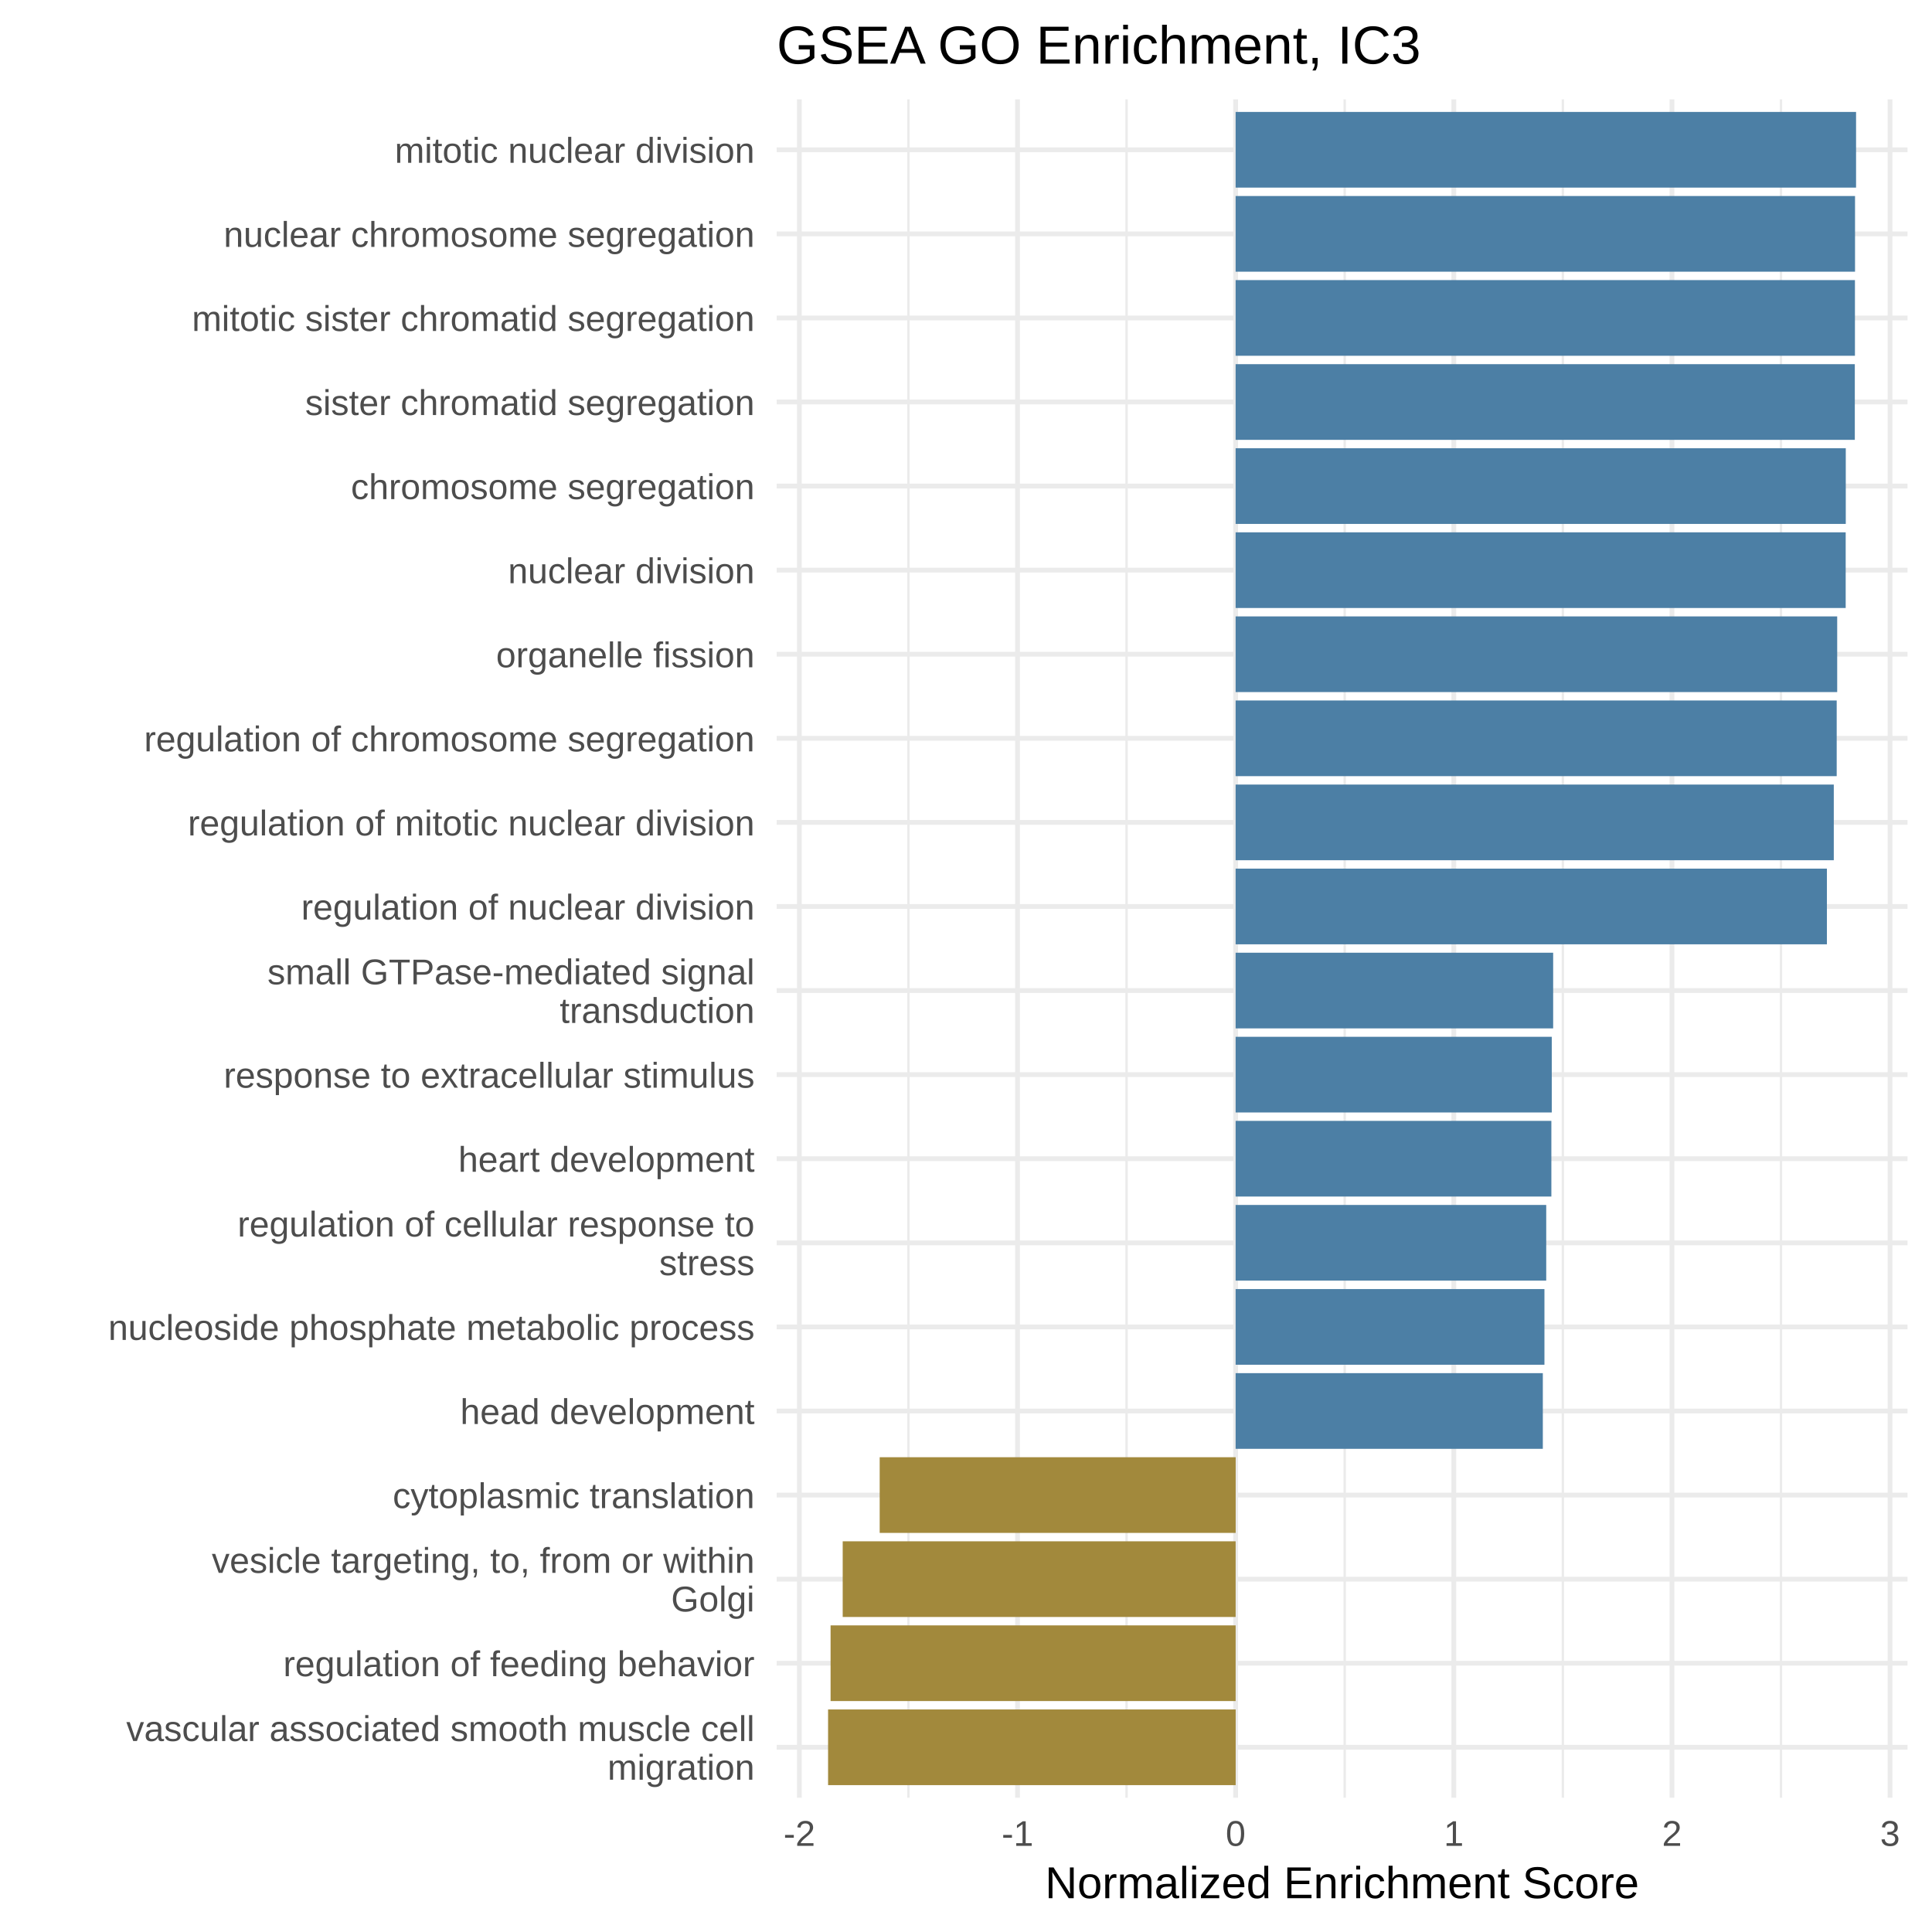
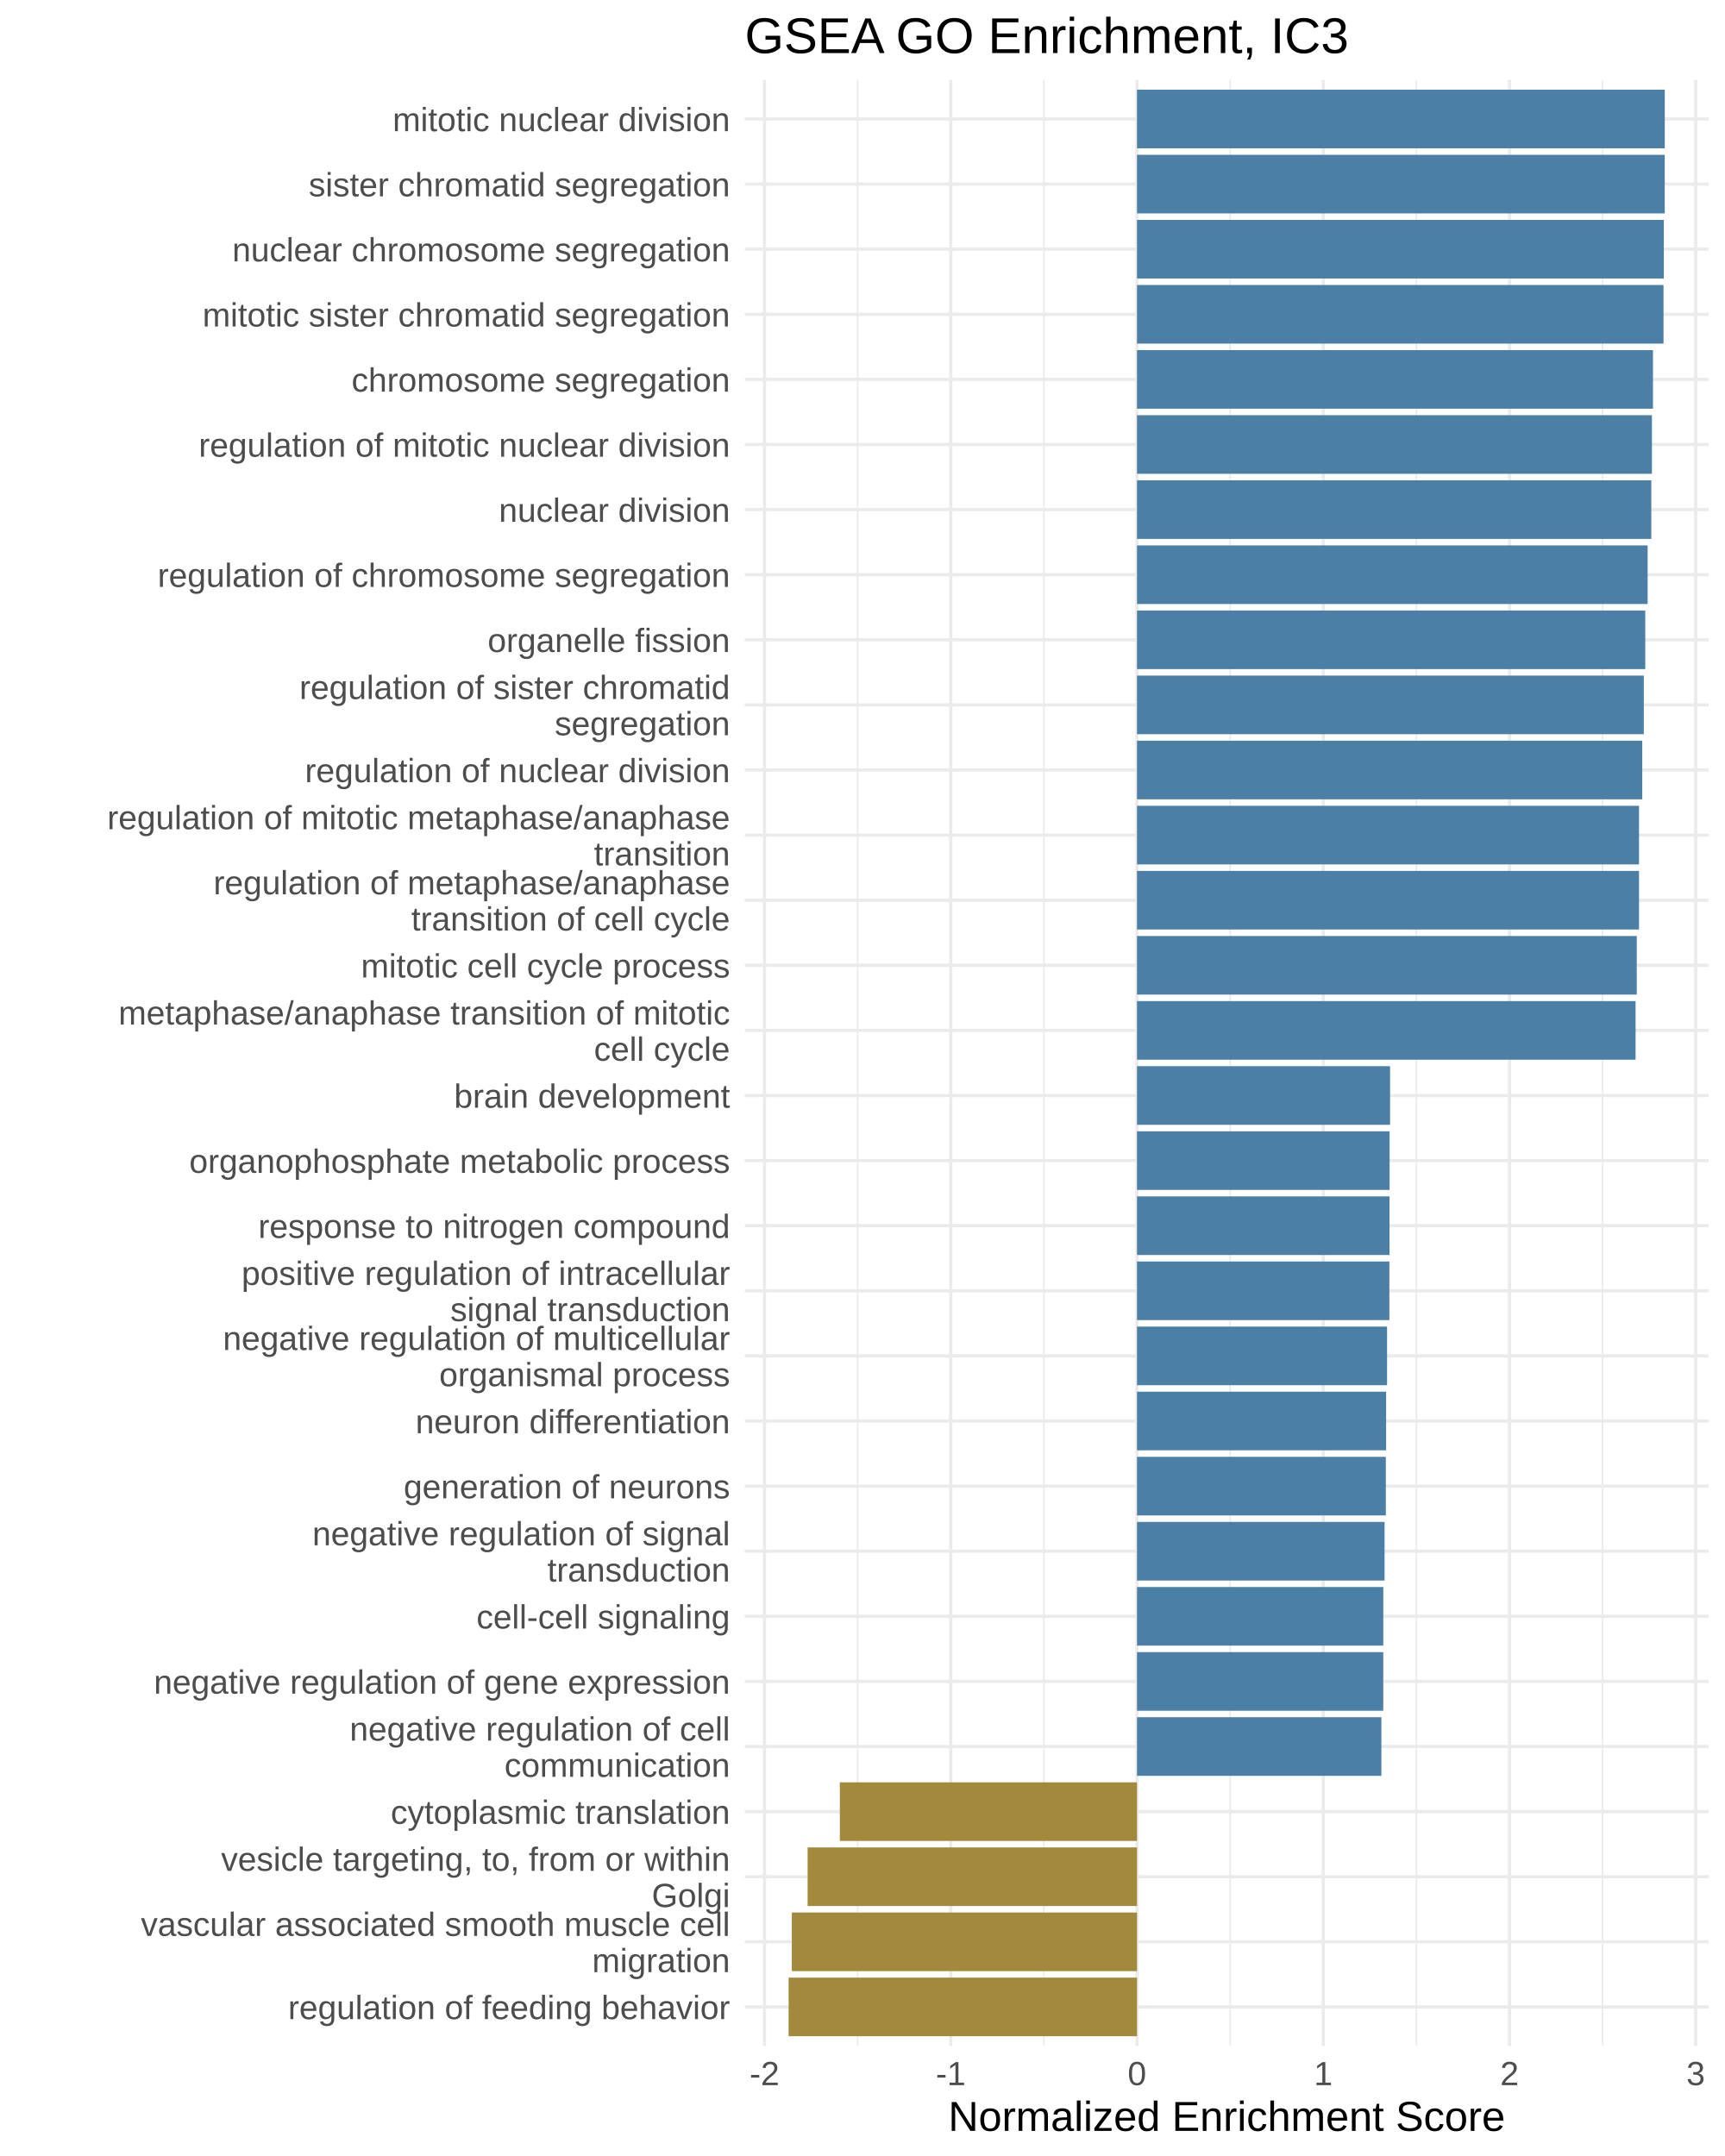
- <svg xmlns="http://www.w3.org/2000/svg" class="svglite" width="432.00pt" height="432.00pt" viewBox="0 0 432.00 432.00">
+ <svg xmlns="http://www.w3.org/2000/svg" class="svglite" width="576.00pt" height="720.00pt" viewBox="0 0 576.00 720.00">
  <defs>
    <style type="text/css">
    .svglite line, .svglite polyline, .svglite polygon, .svglite path, .svglite rect, .svglite circle {
      fill: none;
      stroke: #000000;
      stroke-linecap: round;
      stroke-linejoin: round;
      stroke-miterlimit: 10.00;
    }
    .svglite text {
      white-space: pre;
    }
  </style>
  </defs>
  <rect width="100%" height="100%" style="stroke: none; fill: none;" />
  <defs>
-     <clipPath id="cpMC4wMHw0MzIuMDB8MC4wMHw0MzIuMDA=">
-       <rect x="0.00" y="0.00" width="432.00" height="432.00" />
+     <clipPath id="cpMC4wMHw1NzYuMDB8MC4wMHw3MjAuMDA=">
+       <rect x="0.00" y="0.00" width="576.00" height="720.00" />
    </clipPath>
  </defs>
-   <g clip-path="url(#cpMC4wMHw0MzIuMDB8MC4wMHw0MzIuMDA=)">
+   <g clip-path="url(#cpMC4wMHw1NzYuMDB8MC4wMHw3MjAuMDA=)">
</g>
  <defs>
-     <clipPath id="cpMTczLjY2fDQyNi41MnwyMi4yMXw0MDEuOTg=">
-       <rect x="173.66" y="22.21" width="252.86" height="379.77" />
+     <clipPath id="cpMjQ4LjcwfDU3MC41MnwyNi43MHw2ODMuMjU=">
+       <rect x="248.70" y="26.70" width="321.82" height="656.56" />
    </clipPath>
  </defs>
-   <g clip-path="url(#cpMTczLjY2fDQyNi41MnwyMi4yMXw0MDEuOTg=)">
-     <polyline points="203.13,401.98 203.13,22.21 " style="stroke-width: 0.53; stroke: #EBEBEB; stroke-linecap: butt;" />
-     <polyline points="251.90,401.98 251.90,22.21 " style="stroke-width: 0.53; stroke: #EBEBEB; stroke-linecap: butt;" />
-     <polyline points="300.68,401.98 300.68,22.21 " style="stroke-width: 0.53; stroke: #EBEBEB; stroke-linecap: butt;" />
-     <polyline points="349.46,401.98 349.46,22.21 " style="stroke-width: 0.53; stroke: #EBEBEB; stroke-linecap: butt;" />
-     <polyline points="398.23,401.98 398.23,22.21 " style="stroke-width: 0.53; stroke: #EBEBEB; stroke-linecap: butt;" />
-     <polyline points="173.66,390.70 426.52,390.70 " style="stroke-width: 1.07; stroke: #EBEBEB; stroke-linecap: butt;" />
-     <polyline points="173.66,371.90 426.52,371.90 " style="stroke-width: 1.07; stroke: #EBEBEB; stroke-linecap: butt;" />
-     <polyline points="173.66,353.10 426.52,353.10 " style="stroke-width: 1.07; stroke: #EBEBEB; stroke-linecap: butt;" />
-     <polyline points="173.66,334.30 426.52,334.30 " style="stroke-width: 1.07; stroke: #EBEBEB; stroke-linecap: butt;" />
-     <polyline points="173.66,315.50 426.52,315.50 " style="stroke-width: 1.07; stroke: #EBEBEB; stroke-linecap: butt;" />
-     <polyline points="173.66,296.70 426.52,296.70 " style="stroke-width: 1.07; stroke: #EBEBEB; stroke-linecap: butt;" />
-     <polyline points="173.66,277.90 426.52,277.90 " style="stroke-width: 1.07; stroke: #EBEBEB; stroke-linecap: butt;" />
-     <polyline points="173.66,259.09 426.52,259.09 " style="stroke-width: 1.07; stroke: #EBEBEB; stroke-linecap: butt;" />
-     <polyline points="173.66,240.29 426.52,240.29 " style="stroke-width: 1.07; stroke: #EBEBEB; stroke-linecap: butt;" />
-     <polyline points="173.66,221.49 426.52,221.49 " style="stroke-width: 1.07; stroke: #EBEBEB; stroke-linecap: butt;" />
-     <polyline points="173.66,202.69 426.52,202.69 " style="stroke-width: 1.07; stroke: #EBEBEB; stroke-linecap: butt;" />
-     <polyline points="173.66,183.89 426.52,183.89 " style="stroke-width: 1.07; stroke: #EBEBEB; stroke-linecap: butt;" />
-     <polyline points="173.66,165.09 426.52,165.09 " style="stroke-width: 1.07; stroke: #EBEBEB; stroke-linecap: butt;" />
-     <polyline points="173.66,146.29 426.52,146.29 " style="stroke-width: 1.07; stroke: #EBEBEB; stroke-linecap: butt;" />
-     <polyline points="173.66,127.49 426.52,127.49 " style="stroke-width: 1.07; stroke: #EBEBEB; stroke-linecap: butt;" />
-     <polyline points="173.66,108.69 426.52,108.69 " style="stroke-width: 1.07; stroke: #EBEBEB; stroke-linecap: butt;" />
-     <polyline points="173.66,89.89 426.52,89.89 " style="stroke-width: 1.07; stroke: #EBEBEB; stroke-linecap: butt;" />
-     <polyline points="173.66,71.09 426.52,71.09 " style="stroke-width: 1.07; stroke: #EBEBEB; stroke-linecap: butt;" />
-     <polyline points="173.66,52.29 426.52,52.29 " style="stroke-width: 1.07; stroke: #EBEBEB; stroke-linecap: butt;" />
-     <polyline points="173.66,33.49 426.52,33.49 " style="stroke-width: 1.07; stroke: #EBEBEB; stroke-linecap: butt;" />
-     <polyline points="178.74,401.98 178.74,22.21 " style="stroke-width: 1.07; stroke: #EBEBEB; stroke-linecap: butt;" />
-     <polyline points="227.52,401.98 227.52,22.21 " style="stroke-width: 1.07; stroke: #EBEBEB; stroke-linecap: butt;" />
-     <polyline points="276.29,401.98 276.29,22.21 " style="stroke-width: 1.07; stroke: #EBEBEB; stroke-linecap: butt;" />
-     <polyline points="325.07,401.98 325.07,22.21 " style="stroke-width: 1.07; stroke: #EBEBEB; stroke-linecap: butt;" />
-     <polyline points="373.85,401.98 373.85,22.21 " style="stroke-width: 1.07; stroke: #EBEBEB; stroke-linecap: butt;" />
-     <polyline points="422.62,401.98 422.62,22.21 " style="stroke-width: 1.07; stroke: #EBEBEB; stroke-linecap: butt;" />
-     <rect x="276.29" y="25.03" width="138.73" height="16.92" style="stroke-width: 1.07; stroke: none; stroke-linecap: butt; stroke-linejoin: miter; fill: #4C7FA5;" />
-     <rect x="276.29" y="43.83" width="138.50" height="16.92" style="stroke-width: 1.07; stroke: none; stroke-linecap: butt; stroke-linejoin: miter; fill: #4C7FA5;" />
-     <rect x="276.29" y="62.63" width="138.48" height="16.92" style="stroke-width: 1.07; stroke: none; stroke-linecap: butt; stroke-linejoin: miter; fill: #4C7FA5;" />
-     <rect x="276.29" y="81.43" width="138.45" height="16.92" style="stroke-width: 1.07; stroke: none; stroke-linecap: butt; stroke-linejoin: miter; fill: #4C7FA5;" />
-     <rect x="276.29" y="100.23" width="136.43" height="16.92" style="stroke-width: 1.07; stroke: none; stroke-linecap: butt; stroke-linejoin: miter; fill: #4C7FA5;" />
-     <rect x="276.29" y="119.03" width="136.41" height="16.92" style="stroke-width: 1.07; stroke: none; stroke-linecap: butt; stroke-linejoin: miter; fill: #4C7FA5;" />
-     <rect x="276.29" y="137.83" width="134.51" height="16.92" style="stroke-width: 1.07; stroke: none; stroke-linecap: butt; stroke-linejoin: miter; fill: #4C7FA5;" />
-     <rect x="276.29" y="156.63" width="134.40" height="16.92" style="stroke-width: 1.07; stroke: none; stroke-linecap: butt; stroke-linejoin: miter; fill: #4C7FA5;" />
-     <rect x="276.29" y="175.43" width="133.75" height="16.92" style="stroke-width: 1.07; stroke: none; stroke-linecap: butt; stroke-linejoin: miter; fill: #4C7FA5;" />
-     <rect x="276.29" y="194.23" width="132.21" height="16.92" style="stroke-width: 1.07; stroke: none; stroke-linecap: butt; stroke-linejoin: miter; fill: #4C7FA5;" />
-     <rect x="185.16" y="382.24" width="91.14" height="16.92" style="stroke-width: 1.07; stroke: none; stroke-linecap: butt; stroke-linejoin: miter; fill: #A2893C;" />
-     <rect x="185.72" y="363.44" width="90.57" height="16.92" style="stroke-width: 1.07; stroke: none; stroke-linecap: butt; stroke-linejoin: miter; fill: #A2893C;" />
-     <rect x="188.43" y="344.64" width="87.86" height="16.92" style="stroke-width: 1.07; stroke: none; stroke-linecap: butt; stroke-linejoin: miter; fill: #A2893C;" />
-     <rect x="196.70" y="325.84" width="79.60" height="16.92" style="stroke-width: 1.07; stroke: none; stroke-linecap: butt; stroke-linejoin: miter; fill: #A2893C;" />
-     <rect x="276.29" y="307.04" width="68.69" height="16.92" style="stroke-width: 1.07; stroke: none; stroke-linecap: butt; stroke-linejoin: miter; fill: #4C7FA5;" />
-     <rect x="276.29" y="288.24" width="69.05" height="16.92" style="stroke-width: 1.07; stroke: none; stroke-linecap: butt; stroke-linejoin: miter; fill: #4C7FA5;" />
-     <rect x="276.29" y="269.43" width="69.45" height="16.92" style="stroke-width: 1.07; stroke: none; stroke-linecap: butt; stroke-linejoin: miter; fill: #4C7FA5;" />
-     <rect x="276.29" y="250.63" width="70.60" height="16.92" style="stroke-width: 1.07; stroke: none; stroke-linecap: butt; stroke-linejoin: miter; fill: #4C7FA5;" />
-     <rect x="276.29" y="231.83" width="70.69" height="16.92" style="stroke-width: 1.07; stroke: none; stroke-linecap: butt; stroke-linejoin: miter; fill: #4C7FA5;" />
-     <rect x="276.29" y="213.03" width="71.00" height="16.92" style="stroke-width: 1.07; stroke: none; stroke-linecap: butt; stroke-linejoin: miter; fill: #4C7FA5;" />
+   <g clip-path="url(#cpMjQ4LjcwfDU3MC41MnwyNi43MHw2ODMuMjU=)">
+     <polyline points="286.38,683.25 286.38,26.70 " style="stroke-width: 0.53; stroke: #EBEBEB; stroke-linecap: butt;" />
+     <polyline points="348.56,683.25 348.56,26.70 " style="stroke-width: 0.53; stroke: #EBEBEB; stroke-linecap: butt;" />
+     <polyline points="410.75,683.25 410.75,26.70 " style="stroke-width: 0.53; stroke: #EBEBEB; stroke-linecap: butt;" />
+     <polyline points="472.94,683.25 472.94,26.70 " style="stroke-width: 0.53; stroke: #EBEBEB; stroke-linecap: butt;" />
+     <polyline points="535.13,683.25 535.13,26.70 " style="stroke-width: 0.53; stroke: #EBEBEB; stroke-linecap: butt;" />
+     <polyline points="248.70,670.21 570.52,670.21 " style="stroke-width: 1.07; stroke: #EBEBEB; stroke-linecap: butt;" />
+     <polyline points="248.70,648.47 570.52,648.47 " style="stroke-width: 1.07; stroke: #EBEBEB; stroke-linecap: butt;" />
+     <polyline points="248.70,626.73 570.52,626.73 " style="stroke-width: 1.07; stroke: #EBEBEB; stroke-linecap: butt;" />
+     <polyline points="248.70,604.99 570.52,604.99 " style="stroke-width: 1.07; stroke: #EBEBEB; stroke-linecap: butt;" />
+     <polyline points="248.70,583.25 570.52,583.25 " style="stroke-width: 1.07; stroke: #EBEBEB; stroke-linecap: butt;" />
+     <polyline points="248.70,561.51 570.52,561.51 " style="stroke-width: 1.07; stroke: #EBEBEB; stroke-linecap: butt;" />
+     <polyline points="248.70,539.77 570.52,539.77 " style="stroke-width: 1.07; stroke: #EBEBEB; stroke-linecap: butt;" />
+     <polyline points="248.70,518.03 570.52,518.03 " style="stroke-width: 1.07; stroke: #EBEBEB; stroke-linecap: butt;" />
+     <polyline points="248.70,496.29 570.52,496.29 " style="stroke-width: 1.07; stroke: #EBEBEB; stroke-linecap: butt;" />
+     <polyline points="248.70,474.55 570.52,474.55 " style="stroke-width: 1.07; stroke: #EBEBEB; stroke-linecap: butt;" />
+     <polyline points="248.70,452.81 570.52,452.81 " style="stroke-width: 1.07; stroke: #EBEBEB; stroke-linecap: butt;" />
+     <polyline points="248.70,431.07 570.52,431.07 " style="stroke-width: 1.07; stroke: #EBEBEB; stroke-linecap: butt;" />
+     <polyline points="248.70,409.33 570.52,409.33 " style="stroke-width: 1.07; stroke: #EBEBEB; stroke-linecap: butt;" />
+     <polyline points="248.70,387.59 570.52,387.59 " style="stroke-width: 1.07; stroke: #EBEBEB; stroke-linecap: butt;" />
+     <polyline points="248.70,365.85 570.52,365.85 " style="stroke-width: 1.07; stroke: #EBEBEB; stroke-linecap: butt;" />
+     <polyline points="248.70,344.11 570.52,344.11 " style="stroke-width: 1.07; stroke: #EBEBEB; stroke-linecap: butt;" />
+     <polyline points="248.70,322.37 570.52,322.37 " style="stroke-width: 1.07; stroke: #EBEBEB; stroke-linecap: butt;" />
+     <polyline points="248.70,300.63 570.52,300.63 " style="stroke-width: 1.07; stroke: #EBEBEB; stroke-linecap: butt;" />
+     <polyline points="248.70,278.89 570.52,278.89 " style="stroke-width: 1.07; stroke: #EBEBEB; stroke-linecap: butt;" />
+     <polyline points="248.70,257.15 570.52,257.15 " style="stroke-width: 1.07; stroke: #EBEBEB; stroke-linecap: butt;" />
+     <polyline points="248.70,235.40 570.52,235.40 " style="stroke-width: 1.07; stroke: #EBEBEB; stroke-linecap: butt;" />
+     <polyline points="248.70,213.66 570.52,213.66 " style="stroke-width: 1.07; stroke: #EBEBEB; stroke-linecap: butt;" />
+     <polyline points="248.70,191.92 570.52,191.92 " style="stroke-width: 1.07; stroke: #EBEBEB; stroke-linecap: butt;" />
+     <polyline points="248.70,170.18 570.52,170.18 " style="stroke-width: 1.07; stroke: #EBEBEB; stroke-linecap: butt;" />
+     <polyline points="248.70,148.44 570.52,148.44 " style="stroke-width: 1.07; stroke: #EBEBEB; stroke-linecap: butt;" />
+     <polyline points="248.70,126.70 570.52,126.70 " style="stroke-width: 1.07; stroke: #EBEBEB; stroke-linecap: butt;" />
+     <polyline points="248.70,104.96 570.52,104.96 " style="stroke-width: 1.07; stroke: #EBEBEB; stroke-linecap: butt;" />
+     <polyline points="248.70,83.22 570.52,83.22 " style="stroke-width: 1.07; stroke: #EBEBEB; stroke-linecap: butt;" />
+     <polyline points="248.70,61.48 570.52,61.48 " style="stroke-width: 1.07; stroke: #EBEBEB; stroke-linecap: butt;" />
+     <polyline points="248.70,39.74 570.52,39.74 " style="stroke-width: 1.07; stroke: #EBEBEB; stroke-linecap: butt;" />
+     <polyline points="255.28,683.25 255.28,26.70 " style="stroke-width: 1.07; stroke: #EBEBEB; stroke-linecap: butt;" />
+     <polyline points="317.47,683.25 317.47,26.70 " style="stroke-width: 1.07; stroke: #EBEBEB; stroke-linecap: butt;" />
+     <polyline points="379.66,683.25 379.66,26.70 " style="stroke-width: 1.07; stroke: #EBEBEB; stroke-linecap: butt;" />
+     <polyline points="441.85,683.25 441.85,26.70 " style="stroke-width: 1.07; stroke: #EBEBEB; stroke-linecap: butt;" />
+     <polyline points="504.04,683.25 504.04,26.70 " style="stroke-width: 1.07; stroke: #EBEBEB; stroke-linecap: butt;" />
+     <polyline points="566.22,683.25 566.22,26.70 " style="stroke-width: 1.07; stroke: #EBEBEB; stroke-linecap: butt;" />
+     <rect x="379.66" y="29.96" width="176.23" height="19.57" style="stroke-width: 1.07; stroke: none; stroke-linecap: butt; stroke-linejoin: miter; fill: #4C7FA5;" />
+     <rect x="379.66" y="51.70" width="176.22" height="19.57" style="stroke-width: 1.07; stroke: none; stroke-linecap: butt; stroke-linejoin: miter; fill: #4C7FA5;" />
+     <rect x="379.66" y="73.44" width="175.91" height="19.57" style="stroke-width: 1.07; stroke: none; stroke-linecap: butt; stroke-linejoin: miter; fill: #4C7FA5;" />
+     <rect x="379.66" y="95.18" width="175.81" height="19.57" style="stroke-width: 1.07; stroke: none; stroke-linecap: butt; stroke-linejoin: miter; fill: #4C7FA5;" />
+     <rect x="379.66" y="116.92" width="172.29" height="19.57" style="stroke-width: 1.07; stroke: none; stroke-linecap: butt; stroke-linejoin: miter; fill: #4C7FA5;" />
+     <rect x="379.66" y="138.66" width="171.94" height="19.57" style="stroke-width: 1.07; stroke: none; stroke-linecap: butt; stroke-linejoin: miter; fill: #4C7FA5;" />
+     <rect x="379.66" y="160.40" width="171.73" height="19.57" style="stroke-width: 1.07; stroke: none; stroke-linecap: butt; stroke-linejoin: miter; fill: #4C7FA5;" />
+     <rect x="379.66" y="182.14" width="170.51" height="19.57" style="stroke-width: 1.07; stroke: none; stroke-linecap: butt; stroke-linejoin: miter; fill: #4C7FA5;" />
+     <rect x="379.66" y="203.88" width="169.72" height="19.57" style="stroke-width: 1.07; stroke: none; stroke-linecap: butt; stroke-linejoin: miter; fill: #4C7FA5;" />
+     <rect x="379.66" y="225.62" width="169.23" height="19.57" style="stroke-width: 1.07; stroke: none; stroke-linecap: butt; stroke-linejoin: miter; fill: #4C7FA5;" />
+     <rect x="379.66" y="247.36" width="168.71" height="19.57" style="stroke-width: 1.07; stroke: none; stroke-linecap: butt; stroke-linejoin: miter; fill: #4C7FA5;" />
+     <rect x="379.66" y="269.10" width="167.63" height="19.57" style="stroke-width: 1.07; stroke: none; stroke-linecap: butt; stroke-linejoin: miter; fill: #4C7FA5;" />
+     <rect x="379.66" y="290.84" width="167.63" height="19.57" style="stroke-width: 1.07; stroke: none; stroke-linecap: butt; stroke-linejoin: miter; fill: #4C7FA5;" />
+     <rect x="379.66" y="312.58" width="166.87" height="19.57" style="stroke-width: 1.07; stroke: none; stroke-linecap: butt; stroke-linejoin: miter; fill: #4C7FA5;" />
+     <rect x="379.66" y="334.32" width="166.48" height="19.57" style="stroke-width: 1.07; stroke: none; stroke-linecap: butt; stroke-linejoin: miter; fill: #4C7FA5;" />
+     <rect x="263.33" y="660.43" width="116.33" height="19.57" style="stroke-width: 1.07; stroke: none; stroke-linecap: butt; stroke-linejoin: miter; fill: #A2893C;" />
+     <rect x="264.40" y="638.69" width="115.26" height="19.57" style="stroke-width: 1.07; stroke: none; stroke-linecap: butt; stroke-linejoin: miter; fill: #A2893C;" />
+     <rect x="269.67" y="616.95" width="109.99" height="19.57" style="stroke-width: 1.07; stroke: none; stroke-linecap: butt; stroke-linejoin: miter; fill: #A2893C;" />
+     <rect x="280.43" y="595.21" width="99.23" height="19.57" style="stroke-width: 1.07; stroke: none; stroke-linecap: butt; stroke-linejoin: miter; fill: #A2893C;" />
+     <rect x="379.66" y="573.47" width="81.60" height="19.57" style="stroke-width: 1.07; stroke: none; stroke-linecap: butt; stroke-linejoin: miter; fill: #4C7FA5;" />
+     <rect x="379.66" y="551.73" width="82.23" height="19.57" style="stroke-width: 1.07; stroke: none; stroke-linecap: butt; stroke-linejoin: miter; fill: #4C7FA5;" />
+     <rect x="379.66" y="529.99" width="82.24" height="19.57" style="stroke-width: 1.07; stroke: none; stroke-linecap: butt; stroke-linejoin: miter; fill: #4C7FA5;" />
+     <rect x="379.66" y="508.25" width="82.67" height="19.57" style="stroke-width: 1.07; stroke: none; stroke-linecap: butt; stroke-linejoin: miter; fill: #4C7FA5;" />
+     <rect x="379.66" y="486.51" width="83.09" height="19.57" style="stroke-width: 1.07; stroke: none; stroke-linecap: butt; stroke-linejoin: miter; fill: #4C7FA5;" />
+     <rect x="379.66" y="464.76" width="83.18" height="19.57" style="stroke-width: 1.07; stroke: none; stroke-linecap: butt; stroke-linejoin: miter; fill: #4C7FA5;" />
+     <rect x="379.66" y="443.02" width="83.50" height="19.57" style="stroke-width: 1.07; stroke: none; stroke-linecap: butt; stroke-linejoin: miter; fill: #4C7FA5;" />
+     <rect x="379.66" y="421.28" width="84.27" height="19.57" style="stroke-width: 1.07; stroke: none; stroke-linecap: butt; stroke-linejoin: miter; fill: #4C7FA5;" />
+     <rect x="379.66" y="399.54" width="84.32" height="19.57" style="stroke-width: 1.07; stroke: none; stroke-linecap: butt; stroke-linejoin: miter; fill: #4C7FA5;" />
+     <rect x="379.66" y="377.80" width="84.34" height="19.57" style="stroke-width: 1.07; stroke: none; stroke-linecap: butt; stroke-linejoin: miter; fill: #4C7FA5;" />
+     <rect x="379.66" y="356.06" width="84.50" height="19.57" style="stroke-width: 1.07; stroke: none; stroke-linecap: butt; stroke-linejoin: miter; fill: #4C7FA5;" />
  </g>
-   <g clip-path="url(#cpMC4wMHw0MzIuMDB8MC4wMHw0MzIuMDA=)">
-     <text x="168.73" y="389.30" text-anchor="end" style="font-size: 8.00px;fill: #4D4D4D; font-family: &quot;Arimo&quot;;" textLength="158.97px" lengthAdjust="spacingAndGlyphs">vascular associated smooth muscle cell</text>
-     <text x="168.73" y="397.94" text-anchor="end" style="font-size: 8.00px;fill: #4D4D4D; font-family: &quot;Arimo&quot;;" textLength="38.61px" lengthAdjust="spacingAndGlyphs">migration</text>
-     <text x="168.73" y="374.81" text-anchor="end" style="font-size: 8.00px;fill: #4D4D4D; font-family: &quot;Arimo&quot;;" textLength="121.20px" lengthAdjust="spacingAndGlyphs">regulation of feeding behavior</text>
-     <text x="168.73" y="351.69" text-anchor="end" style="font-size: 8.00px;fill: #4D4D4D; font-family: &quot;Arimo&quot;;" textLength="141.20px" lengthAdjust="spacingAndGlyphs">vesicle targeting, to, from or within</text>
-     <text x="168.73" y="360.33" text-anchor="end" style="font-size: 8.00px;fill: #4D4D4D; font-family: &quot;Arimo&quot;;" textLength="20.62px" lengthAdjust="spacingAndGlyphs">Golgi</text>
-     <text x="168.73" y="337.21" text-anchor="end" style="font-size: 8.00px;fill: #4D4D4D; font-family: &quot;Arimo&quot;;" textLength="93.52px" lengthAdjust="spacingAndGlyphs">cytoplasmic translation</text>
-     <text x="168.73" y="318.41" text-anchor="end" style="font-size: 8.00px;fill: #4D4D4D; font-family: &quot;Arimo&quot;;" textLength="75.29px" lengthAdjust="spacingAndGlyphs">head development</text>
-     <text x="168.73" y="299.61" text-anchor="end" style="font-size: 8.00px;fill: #4D4D4D; font-family: &quot;Arimo&quot;;" textLength="163.25px" lengthAdjust="spacingAndGlyphs">nucleoside phosphate metabolic process</text>
-     <text x="168.73" y="276.49" text-anchor="end" style="font-size: 8.00px;fill: #4D4D4D; font-family: &quot;Arimo&quot;;" textLength="132.16px" lengthAdjust="spacingAndGlyphs">regulation of cellular response to</text>
-     <text x="168.73" y="285.13" text-anchor="end" style="font-size: 8.00px;fill: #4D4D4D; font-family: &quot;Arimo&quot;;" textLength="23.69px" lengthAdjust="spacingAndGlyphs">stress</text>
-     <text x="168.73" y="262.01" text-anchor="end" style="font-size: 8.00px;fill: #4D4D4D; font-family: &quot;Arimo&quot;;" textLength="76.64px" lengthAdjust="spacingAndGlyphs">heart development</text>
-     <text x="168.73" y="243.21" text-anchor="end" style="font-size: 8.00px;fill: #4D4D4D; font-family: &quot;Arimo&quot;;" textLength="135.96px" lengthAdjust="spacingAndGlyphs">response to extracellular stimulus</text>
-     <text x="168.73" y="220.09" text-anchor="end" style="font-size: 8.00px;fill: #4D4D4D; font-family: &quot;Arimo&quot;;" textLength="120.27px" lengthAdjust="spacingAndGlyphs">small GTPase-mediated signal</text>
-     <text x="168.73" y="228.73" text-anchor="end" style="font-size: 8.00px;fill: #4D4D4D; font-family: &quot;Arimo&quot;;" textLength="50.44px" lengthAdjust="spacingAndGlyphs">transduction</text>
-     <text x="168.73" y="205.61" text-anchor="end" style="font-size: 8.00px;fill: #4D4D4D; font-family: &quot;Arimo&quot;;" textLength="116.47px" lengthAdjust="spacingAndGlyphs">regulation of nuclear division</text>
-     <text x="168.73" y="186.81" text-anchor="end" style="font-size: 8.00px;fill: #4D4D4D; font-family: &quot;Arimo&quot;;" textLength="146.83px" lengthAdjust="spacingAndGlyphs">regulation of mitotic nuclear division</text>
-     <text x="168.73" y="168.01" text-anchor="end" style="font-size: 8.00px;fill: #4D4D4D; font-family: &quot;Arimo&quot;;" textLength="155.45px" lengthAdjust="spacingAndGlyphs">regulation of chromosome segregation</text>
-     <text x="168.73" y="149.21" text-anchor="end" style="font-size: 8.00px;fill: #4D4D4D; font-family: &quot;Arimo&quot;;" textLength="65.50px" lengthAdjust="spacingAndGlyphs">organelle fission</text>
-     <text x="168.73" y="130.41" text-anchor="end" style="font-size: 8.00px;fill: #4D4D4D; font-family: &quot;Arimo&quot;;" textLength="63.04px" lengthAdjust="spacingAndGlyphs">nuclear division</text>
-     <text x="168.73" y="111.60" text-anchor="end" style="font-size: 8.00px;fill: #4D4D4D; font-family: &quot;Arimo&quot;;" textLength="102.01px" lengthAdjust="spacingAndGlyphs">chromosome segregation</text>
-     <text x="168.73" y="92.80" text-anchor="end" style="font-size: 8.00px;fill: #4D4D4D; font-family: &quot;Arimo&quot;;" textLength="115.14px" lengthAdjust="spacingAndGlyphs">sister chromatid segregation</text>
-     <text x="168.73" y="74.00" text-anchor="end" style="font-size: 8.00px;fill: #4D4D4D; font-family: &quot;Arimo&quot;;" textLength="145.49px" lengthAdjust="spacingAndGlyphs">mitotic sister chromatid segregation</text>
-     <text x="168.73" y="55.20" text-anchor="end" style="font-size: 8.00px;fill: #4D4D4D; font-family: &quot;Arimo&quot;;" textLength="134.43px" lengthAdjust="spacingAndGlyphs">nuclear chromosome segregation</text>
-     <text x="168.73" y="36.40" text-anchor="end" style="font-size: 8.00px;fill: #4D4D4D; font-family: &quot;Arimo&quot;;" textLength="93.39px" lengthAdjust="spacingAndGlyphs">mitotic nuclear division</text>
-     <text x="178.74" y="412.74" text-anchor="middle" style="font-size: 8.00px;fill: #4D4D4D; font-family: &quot;Arimo&quot;;" textLength="7.98px" lengthAdjust="spacingAndGlyphs">-2</text>
-     <text x="227.52" y="412.74" text-anchor="middle" style="font-size: 8.00px;fill: #4D4D4D; font-family: &quot;Arimo&quot;;" textLength="7.98px" lengthAdjust="spacingAndGlyphs">-1</text>
-     <text x="276.29" y="412.74" text-anchor="middle" style="font-size: 8.00px;fill: #4D4D4D; font-family: &quot;Arimo&quot;;" textLength="5.09px" lengthAdjust="spacingAndGlyphs">0</text>
-     <text x="325.07" y="412.74" text-anchor="middle" style="font-size: 8.00px;fill: #4D4D4D; font-family: &quot;Arimo&quot;;" textLength="5.09px" lengthAdjust="spacingAndGlyphs">1</text>
-     <text x="373.85" y="412.74" text-anchor="middle" style="font-size: 8.00px;fill: #4D4D4D; font-family: &quot;Arimo&quot;;" textLength="5.09px" lengthAdjust="spacingAndGlyphs">2</text>
-     <text x="422.62" y="412.74" text-anchor="middle" style="font-size: 8.00px;fill: #4D4D4D; font-family: &quot;Arimo&quot;;" textLength="5.09px" lengthAdjust="spacingAndGlyphs">3</text>
-     <text x="300.09" y="424.44" text-anchor="middle" style="font-size: 10.00px; font-family: &quot;Arimo&quot;;" textLength="148.64px" lengthAdjust="spacingAndGlyphs">Normalized Enrichment Score</text>
-     <text x="173.66" y="14.23" style="font-size: 12.00px; font-family: &quot;Arimo&quot;;" textLength="155.35px" lengthAdjust="spacingAndGlyphs">GSEA GO Enrichment, IC3</text>
+   <g clip-path="url(#cpMC4wMHw1NzYuMDB8MC4wMHw3MjAuMDA=)">
+     <text x="243.77" y="674.29" text-anchor="end" style="font-size: 11.20px;fill: #4D4D4D; font-family: &quot;Arimo&quot;;" textLength="169.50px" lengthAdjust="spacingAndGlyphs">regulation of feeding behavior</text>
+     <text x="243.77" y="646.50" text-anchor="end" style="font-size: 11.20px;fill: #4D4D4D; font-family: &quot;Arimo&quot;;" textLength="222.31px" lengthAdjust="spacingAndGlyphs">vascular associated smooth muscle cell</text>
+     <text x="243.77" y="658.60" text-anchor="end" style="font-size: 11.20px;fill: #4D4D4D; font-family: &quot;Arimo&quot;;" textLength="54.00px" lengthAdjust="spacingAndGlyphs">migration</text>
+     <text x="243.77" y="624.76" text-anchor="end" style="font-size: 11.20px;fill: #4D4D4D; font-family: &quot;Arimo&quot;;" textLength="197.47px" lengthAdjust="spacingAndGlyphs">vesicle targeting, to, from or within</text>
+     <text x="243.77" y="636.86" text-anchor="end" style="font-size: 11.20px;fill: #4D4D4D; font-family: &quot;Arimo&quot;;" textLength="28.84px" lengthAdjust="spacingAndGlyphs">Golgi</text>
+     <text x="243.77" y="609.07" text-anchor="end" style="font-size: 11.20px;fill: #4D4D4D; font-family: &quot;Arimo&quot;;" textLength="130.78px" lengthAdjust="spacingAndGlyphs">cytoplasmic translation</text>
+     <text x="243.77" y="581.28" text-anchor="end" style="font-size: 11.20px;fill: #4D4D4D; font-family: &quot;Arimo&quot;;" textLength="146.47px" lengthAdjust="spacingAndGlyphs">negative regulation of cell</text>
+     <text x="243.77" y="593.38" text-anchor="end" style="font-size: 11.20px;fill: #4D4D4D; font-family: &quot;Arimo&quot;;" textLength="86.53px" lengthAdjust="spacingAndGlyphs">communication</text>
+     <text x="243.77" y="565.59" text-anchor="end" style="font-size: 11.20px;fill: #4D4D4D; font-family: &quot;Arimo&quot;;" textLength="219.10px" lengthAdjust="spacingAndGlyphs">negative regulation of gene expression</text>
+     <text x="243.77" y="543.85" text-anchor="end" style="font-size: 11.20px;fill: #4D4D4D; font-family: &quot;Arimo&quot;;" textLength="96.50px" lengthAdjust="spacingAndGlyphs">cell-cell signaling</text>
+     <text x="243.77" y="516.06" text-anchor="end" style="font-size: 11.20px;fill: #4D4D4D; font-family: &quot;Arimo&quot;;" textLength="160.32px" lengthAdjust="spacingAndGlyphs">negative regulation of signal</text>
+     <text x="243.77" y="528.16" text-anchor="end" style="font-size: 11.20px;fill: #4D4D4D; font-family: &quot;Arimo&quot;;" textLength="70.54px" lengthAdjust="spacingAndGlyphs">transduction</text>
+     <text x="243.77" y="500.37" text-anchor="end" style="font-size: 11.20px;fill: #4D4D4D; font-family: &quot;Arimo&quot;;" textLength="123.94px" lengthAdjust="spacingAndGlyphs">generation of neurons</text>
+     <text x="243.77" y="478.63" text-anchor="end" style="font-size: 11.20px;fill: #4D4D4D; font-family: &quot;Arimo&quot;;" textLength="122.00px" lengthAdjust="spacingAndGlyphs">neuron differentiation</text>
+     <text x="243.77" y="450.84" text-anchor="end" style="font-size: 11.20px;fill: #4D4D4D; font-family: &quot;Arimo&quot;;" textLength="196.73px" lengthAdjust="spacingAndGlyphs">negative regulation of multicellular</text>
+     <text x="243.77" y="462.93" text-anchor="end" style="font-size: 11.20px;fill: #4D4D4D; font-family: &quot;Arimo&quot;;" textLength="108.66px" lengthAdjust="spacingAndGlyphs">organismal process</text>
+     <text x="243.77" y="429.10" text-anchor="end" style="font-size: 11.20px;fill: #4D4D4D; font-family: &quot;Arimo&quot;;" textLength="189.13px" lengthAdjust="spacingAndGlyphs">positive regulation of intracellular</text>
+     <text x="243.77" y="441.19" text-anchor="end" style="font-size: 11.20px;fill: #4D4D4D; font-family: &quot;Arimo&quot;;" textLength="107.19px" lengthAdjust="spacingAndGlyphs">signal transduction</text>
+     <text x="243.77" y="413.41" text-anchor="end" style="font-size: 11.20px;fill: #4D4D4D; font-family: &quot;Arimo&quot;;" textLength="178.72px" lengthAdjust="spacingAndGlyphs">response to nitrogen compound</text>
+     <text x="243.77" y="391.67" text-anchor="end" style="font-size: 11.20px;fill: #4D4D4D; font-family: &quot;Arimo&quot;;" textLength="203.78px" lengthAdjust="spacingAndGlyphs">organophosphate metabolic process</text>
+     <text x="243.77" y="369.93" text-anchor="end" style="font-size: 11.20px;fill: #4D4D4D; font-family: &quot;Arimo&quot;;" textLength="106.12px" lengthAdjust="spacingAndGlyphs">brain development</text>
+     <text x="243.77" y="342.14" text-anchor="end" style="font-size: 11.20px;fill: #4D4D4D; font-family: &quot;Arimo&quot;;" textLength="234.77px" lengthAdjust="spacingAndGlyphs">metaphase/anaphase transition of mitotic</text>
+     <text x="243.77" y="354.23" text-anchor="end" style="font-size: 11.20px;fill: #4D4D4D; font-family: &quot;Arimo&quot;;" textLength="51.72px" lengthAdjust="spacingAndGlyphs">cell cycle</text>
+     <text x="243.77" y="326.44" text-anchor="end" style="font-size: 11.20px;fill: #4D4D4D; font-family: &quot;Arimo&quot;;" textLength="140.72px" lengthAdjust="spacingAndGlyphs">mitotic cell cycle process</text>
+     <text x="243.77" y="298.66" text-anchor="end" style="font-size: 11.20px;fill: #4D4D4D; font-family: &quot;Arimo&quot;;" textLength="195.85px" lengthAdjust="spacingAndGlyphs">regulation of metaphase/anaphase</text>
+     <text x="243.77" y="310.75" text-anchor="end" style="font-size: 11.20px;fill: #4D4D4D; font-family: &quot;Arimo&quot;;" textLength="122.93px" lengthAdjust="spacingAndGlyphs">transition of cell cycle</text>
+     <text x="243.77" y="276.92" text-anchor="end" style="font-size: 11.20px;fill: #4D4D4D; font-family: &quot;Arimo&quot;;" textLength="238.29px" lengthAdjust="spacingAndGlyphs">regulation of mitotic metaphase/anaphase</text>
+     <text x="243.77" y="289.01" text-anchor="end" style="font-size: 11.20px;fill: #4D4D4D; font-family: &quot;Arimo&quot;;" textLength="53.31px" lengthAdjust="spacingAndGlyphs">transition</text>
+     <text x="243.77" y="261.22" text-anchor="end" style="font-size: 11.20px;fill: #4D4D4D; font-family: &quot;Arimo&quot;;" textLength="162.89px" lengthAdjust="spacingAndGlyphs">regulation of nuclear division</text>
+     <text x="243.77" y="233.44" text-anchor="end" style="font-size: 11.20px;fill: #4D4D4D; font-family: &quot;Arimo&quot;;" textLength="165.72px" lengthAdjust="spacingAndGlyphs">regulation of sister chromatid</text>
+     <text x="243.77" y="245.53" text-anchor="end" style="font-size: 11.20px;fill: #4D4D4D; font-family: &quot;Arimo&quot;;" textLength="66.44px" lengthAdjust="spacingAndGlyphs">segregation</text>
+     <text x="243.77" y="217.74" text-anchor="end" style="font-size: 11.20px;fill: #4D4D4D; font-family: &quot;Arimo&quot;;" textLength="91.61px" lengthAdjust="spacingAndGlyphs">organelle fission</text>
+     <text x="243.77" y="196.00" text-anchor="end" style="font-size: 11.20px;fill: #4D4D4D; font-family: &quot;Arimo&quot;;" textLength="217.38px" lengthAdjust="spacingAndGlyphs">regulation of chromosome segregation</text>
+     <text x="243.77" y="174.26" text-anchor="end" style="font-size: 11.20px;fill: #4D4D4D; font-family: &quot;Arimo&quot;;" textLength="88.16px" lengthAdjust="spacingAndGlyphs">nuclear division</text>
+     <text x="243.77" y="152.52" text-anchor="end" style="font-size: 11.20px;fill: #4D4D4D; font-family: &quot;Arimo&quot;;" textLength="205.34px" lengthAdjust="spacingAndGlyphs">regulation of mitotic nuclear division</text>
+     <text x="243.77" y="130.78" text-anchor="end" style="font-size: 11.20px;fill: #4D4D4D; font-family: &quot;Arimo&quot;;" textLength="142.65px" lengthAdjust="spacingAndGlyphs">chromosome segregation</text>
+     <text x="243.77" y="109.04" text-anchor="end" style="font-size: 11.20px;fill: #4D4D4D; font-family: &quot;Arimo&quot;;" textLength="203.44px" lengthAdjust="spacingAndGlyphs">mitotic sister chromatid segregation</text>
+     <text x="243.77" y="87.30" text-anchor="end" style="font-size: 11.20px;fill: #4D4D4D; font-family: &quot;Arimo&quot;;" textLength="187.99px" lengthAdjust="spacingAndGlyphs">nuclear chromosome segregation</text>
+     <text x="243.77" y="65.56" text-anchor="end" style="font-size: 11.20px;fill: #4D4D4D; font-family: &quot;Arimo&quot;;" textLength="160.99px" lengthAdjust="spacingAndGlyphs">sister chromatid segregation</text>
+     <text x="243.77" y="43.82" text-anchor="end" style="font-size: 11.20px;fill: #4D4D4D; font-family: &quot;Arimo&quot;;" textLength="130.61px" lengthAdjust="spacingAndGlyphs">mitotic nuclear division</text>
+     <text x="255.28" y="696.34" text-anchor="middle" style="font-size: 11.20px;fill: #4D4D4D; font-family: &quot;Arimo&quot;;" textLength="11.16px" lengthAdjust="spacingAndGlyphs">-2</text>
+     <text x="317.47" y="696.34" text-anchor="middle" style="font-size: 11.20px;fill: #4D4D4D; font-family: &quot;Arimo&quot;;" textLength="11.16px" lengthAdjust="spacingAndGlyphs">-1</text>
+     <text x="379.66" y="696.34" text-anchor="middle" style="font-size: 11.20px;fill: #4D4D4D; font-family: &quot;Arimo&quot;;" textLength="7.12px" lengthAdjust="spacingAndGlyphs">0</text>
+     <text x="441.85" y="696.34" text-anchor="middle" style="font-size: 11.20px;fill: #4D4D4D; font-family: &quot;Arimo&quot;;" textLength="7.12px" lengthAdjust="spacingAndGlyphs">1</text>
+     <text x="504.04" y="696.34" text-anchor="middle" style="font-size: 11.20px;fill: #4D4D4D; font-family: &quot;Arimo&quot;;" textLength="7.12px" lengthAdjust="spacingAndGlyphs">2</text>
+     <text x="566.22" y="696.34" text-anchor="middle" style="font-size: 11.20px;fill: #4D4D4D; font-family: &quot;Arimo&quot;;" textLength="7.12px" lengthAdjust="spacingAndGlyphs">3</text>
+     <text x="409.61" y="711.61" text-anchor="middle" style="font-size: 14.00px; font-family: &quot;Arimo&quot;;" textLength="207.99px" lengthAdjust="spacingAndGlyphs">Normalized Enrichment Score</text>
+     <text x="248.70" y="17.73" style="font-size: 16.80px; font-family: &quot;Arimo&quot;;" textLength="217.41px" lengthAdjust="spacingAndGlyphs">GSEA GO Enrichment, IC3</text>
  </g>
</svg>
